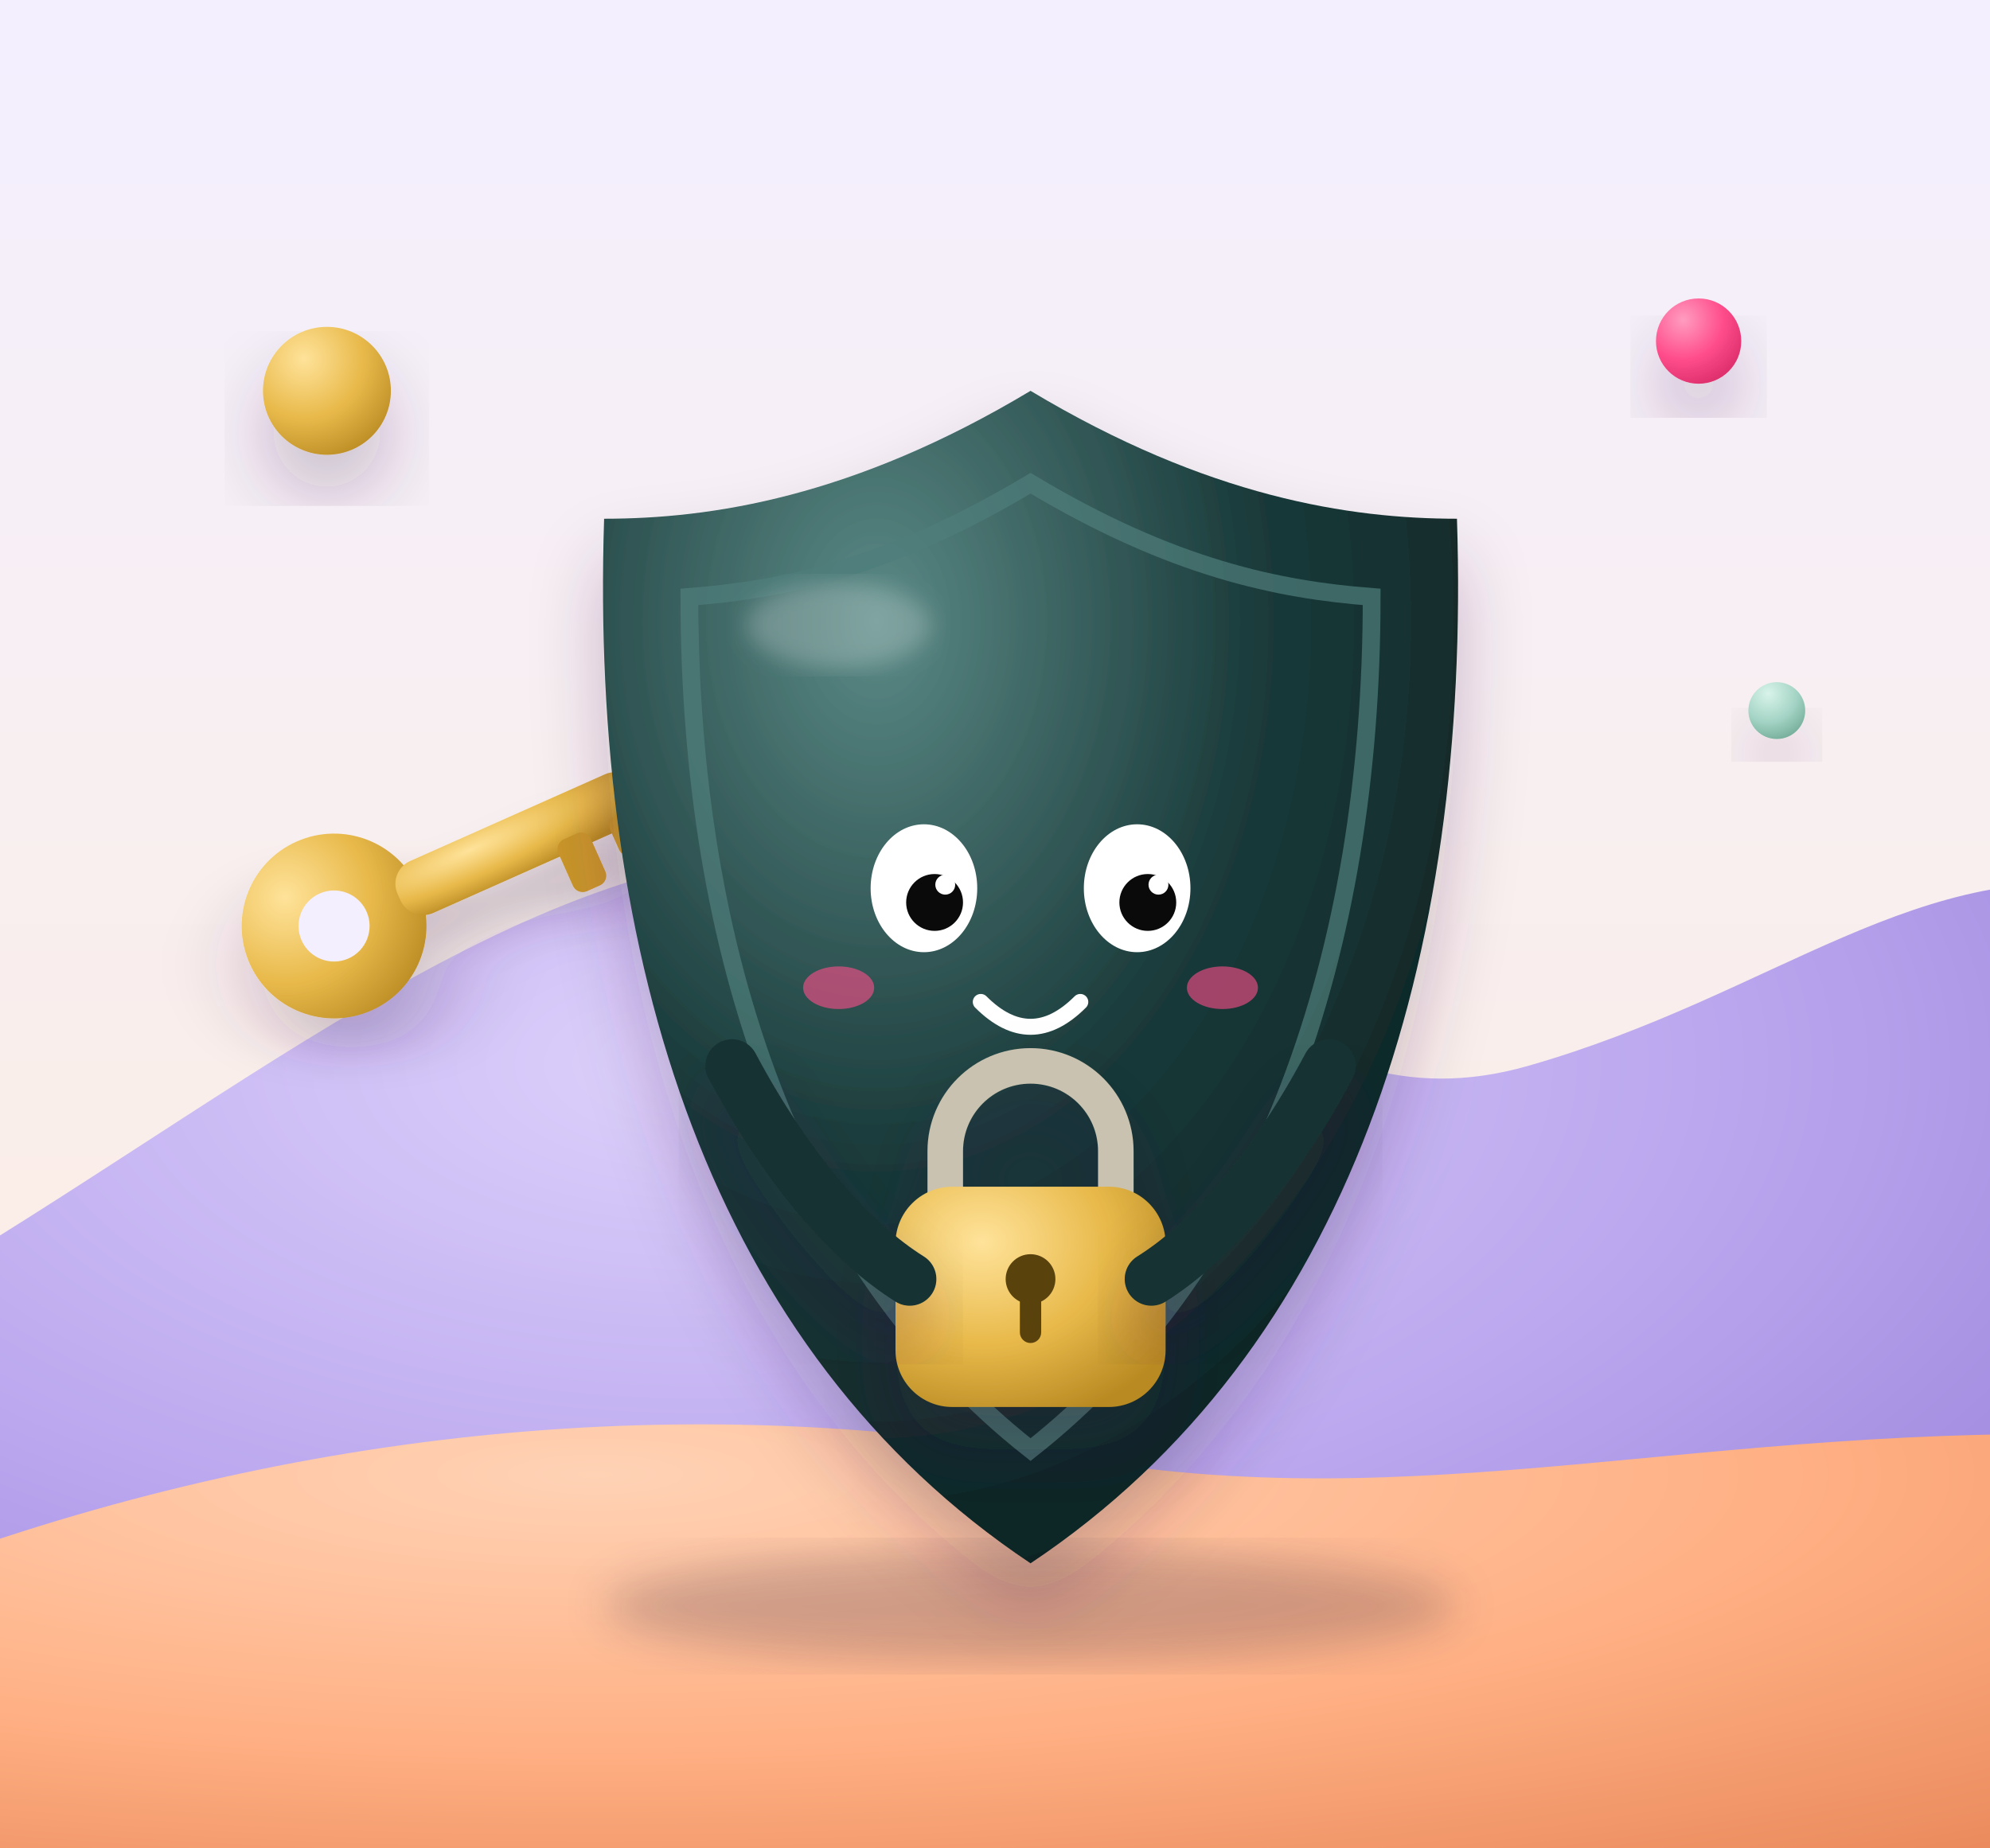
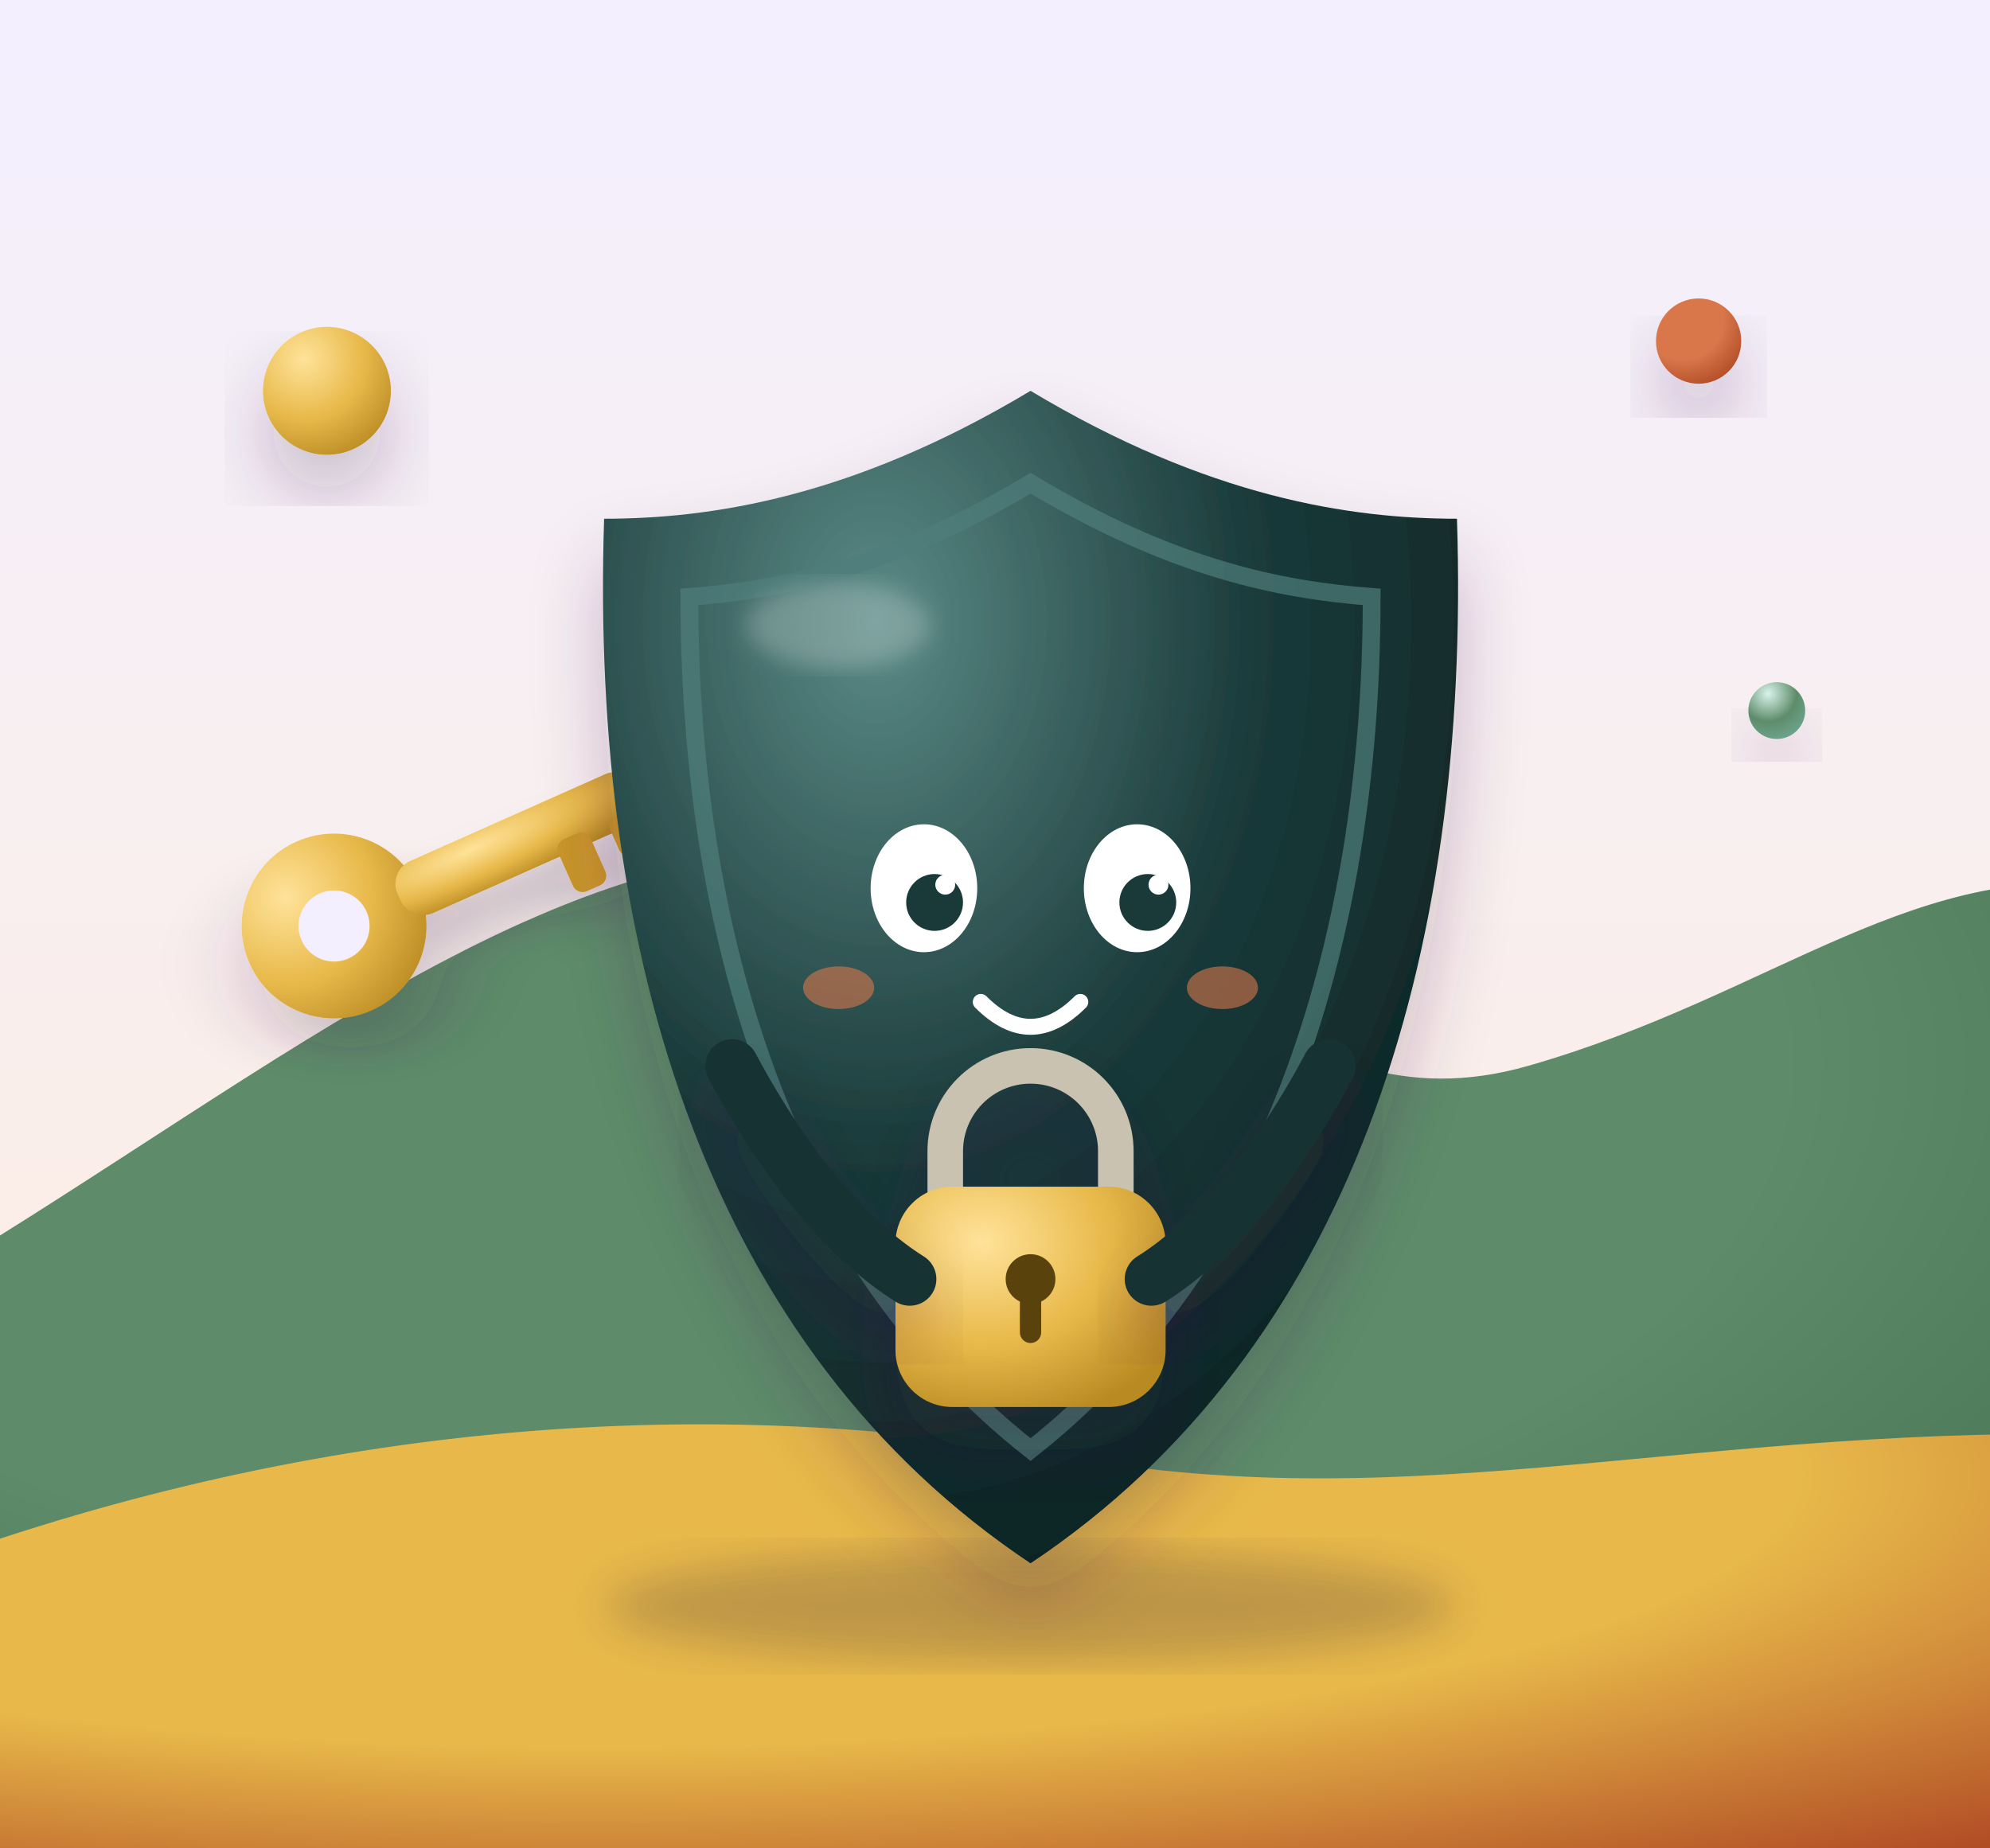
<svg xmlns="http://www.w3.org/2000/svg" viewBox="0 0 560 520" role="img" aria-labelledby="t">
  <defs>
    <linearGradient id="sSky" x1="0" y1="0" x2="0" y2="1">
      <stop offset="0" stop-color="#f3efff" />
      <stop offset="1" stop-color="#ffeedd" />
    </linearGradient>
    <radialGradient id="sTeal" cx="32%" cy="20%" r="90%">
      <stop offset="0" stop-color="#5b8a86" />
      <stop offset=".5" stop-color="#1a3a3a" />
      <stop offset="1" stop-color="#0a1f1f" />
    </radialGradient>
    <radialGradient id="sMint" cx="35%" cy="20%" r="90%">
      <stop offset="0" stop-color="#d8f3ea" />
-       <stop offset=".55" stop-color="#a4d4c5" />
+       <stop offset=".55" stop-color="#5E8C6A" />
      <stop offset="1" stop-color="#6fa894" />
    </radialGradient>
    <radialGradient id="sPeach" cx="30%" cy="10%" r="100%">
-       <stop offset="0" stop-color="#ffd2b5" />
-       <stop offset=".55" stop-color="#ffb084" />
-       <stop offset="1" stop-color="#ea8a5c" />
+       <stop offset="0" stop-color="#E8B94A" />
+       <stop offset=".55" stop-color="#E8B94A" />
+       <stop offset="1" stop-color="#B04A24" />
    </radialGradient>
    <radialGradient id="sOchre" cx="32%" cy="25%" r="85%">
      <stop offset="0" stop-color="#ffe39a" />
      <stop offset=".55" stop-color="#e8b94a" />
      <stop offset="1" stop-color="#b98a22" />
    </radialGradient>
    <radialGradient id="sLav" cx="35%" cy="20%" r="90%">
-       <stop offset="0" stop-color="#ddd1fb" />
-       <stop offset=".55" stop-color="#b8a4ed" />
-       <stop offset="1" stop-color="#8f78d4" />
+       <stop offset="0" stop-color="#5E8C6A" />
+       <stop offset=".55" stop-color="#5E8C6A" />
+       <stop offset="1" stop-color="#3F6B4C" />
    </radialGradient>
    <radialGradient id="sPink" cx="32%" cy="25%" r="85%">
-       <stop offset="0" stop-color="#ff9cc0" />
-       <stop offset=".55" stop-color="#ff4d8b" />
-       <stop offset="1" stop-color="#d92b68" />
+       <stop offset="0" stop-color="#D9774B" />
+       <stop offset=".55" stop-color="#D9774B" />
+       <stop offset="1" stop-color="#B04A24" />
    </radialGradient>
    <filter id="sDrop" x="-30%" y="-30%" width="160%" height="170%">
      <feDropShadow dx="0" dy="12" stdDeviation="10" flood-color="#3b2a4a" flood-opacity=".24" />
    </filter>
    <filter id="sBlur">
      <feGaussianBlur stdDeviation="6" />
    </filter>
    <filter id="sBlur3">
      <feGaussianBlur stdDeviation="3" />
    </filter>
  </defs>
  <rect width="560" height="520" fill="url(#sSky)" />
  <path d="M-20 360 C 80 300, 160 230, 250 240 C 330 250, 360 320, 430 300 C 500 280, 540 240, 600 250 L600 540 L-20 540 Z" fill="url(#sLav)" />
  <path d="M-20 440 C 90 400, 200 392, 300 410 C 400 428, 480 400, 600 404 L600 540 L-20 540 Z" fill="url(#sPeach)" />
  <circle cx="92" cy="110" r="18" fill="url(#sOchre)" filter="url(#sDrop)" />
  <circle cx="478" cy="96" r="12" fill="url(#sPink)" filter="url(#sDrop)" />
  <circle cx="500" cy="200" r="8" fill="url(#sMint)" filter="url(#sDrop)" />
  <g transform="rotate(-24 120 260)" filter="url(#sDrop)">
    <circle cx="96" cy="250" r="26" fill="url(#sOchre)" />
    <circle cx="96" cy="250" r="10" fill="#f3efff" />
    <rect x="116" y="242" width="74" height="16" rx="7" fill="url(#sOchre)" />
    <rect x="162" y="254" width="10" height="16" rx="3" fill="#c9952a" />
    <rect x="178" y="254" width="10" height="12" rx="3" fill="#c9952a" />
  </g>
  <ellipse cx="290" cy="452" rx="120" ry="16" fill="#2a1a3a" opacity=".22" filter="url(#sBlur)" />
  <g filter="url(#sDrop)">
    <path d="M290 110 C 340 140, 380 146, 410 146 C 414 270, 380 380, 290 440 C 200 380, 166 270, 170 146 C 200 146, 240 140, 290 110 Z" fill="url(#sTeal)" />
    <path d="M290 136 C 330 160, 360 166, 386 168 C 386 268, 356 356, 290 408 C 224 356, 194 268, 194 168 C 220 166, 250 160, 290 136 Z" fill="none" stroke="#4f7d7a" stroke-width="5" opacity=".7" />
    <ellipse cx="236" cy="176" rx="26" ry="12" fill="#fff" opacity=".22" filter="url(#sBlur3)" />
  </g>
  <ellipse cx="260" cy="250" rx="15" ry="18" fill="#fff" />
  <ellipse cx="320" cy="250" rx="15" ry="18" fill="#fff" />
-   <circle cx="263" cy="254" r="8" fill="#0a0a0a" />
-   <circle cx="323" cy="254" r="8" fill="#0a0a0a" />
+   <circle cx="263" cy="254" r="8" fill="#1A3A3A" />
+   <circle cx="323" cy="254" r="8" fill="#1A3A3A" />
  <circle cx="266" cy="249" r="2.8" fill="#fff" />
  <circle cx="326" cy="249" r="2.8" fill="#fff" />
-   <ellipse cx="236" cy="278" rx="10" ry="6" fill="#ff4d8b" opacity=".6" />
-   <ellipse cx="344" cy="278" rx="10" ry="6" fill="#ff4d8b" opacity=".6" />
+   <ellipse cx="236" cy="278" rx="10" ry="6" fill="#D9774B" opacity=".6" />
+   <ellipse cx="344" cy="278" rx="10" ry="6" fill="#D9774B" opacity=".6" />
  <path d="M276 282 Q 290 296 304 282" fill="none" stroke="#fff" stroke-width="4.5" stroke-linecap="round" />
  <g filter="url(#sDrop)">
    <path d="M266 340 v-16 a24 24 0 0 1 48 0 v16" fill="none" stroke="#c9c2b0" stroke-width="10" stroke-linecap="round" />
    <rect x="252" y="334" width="76" height="62" rx="16" fill="url(#sOchre)" />
    <circle cx="290" cy="360" r="7" fill="#5a4210" />
    <rect x="287" y="362" width="6" height="16" rx="3" fill="#5a4210" />
  </g>
  <path d="M206 300 C 222 330, 240 350, 256 360" fill="none" stroke="#163232" stroke-width="15" stroke-linecap="round" filter="url(#sDrop)" />
  <path d="M374 300 C 358 330, 340 350, 324 360" fill="none" stroke="#163232" stroke-width="15" stroke-linecap="round" filter="url(#sDrop)" />
</svg>
